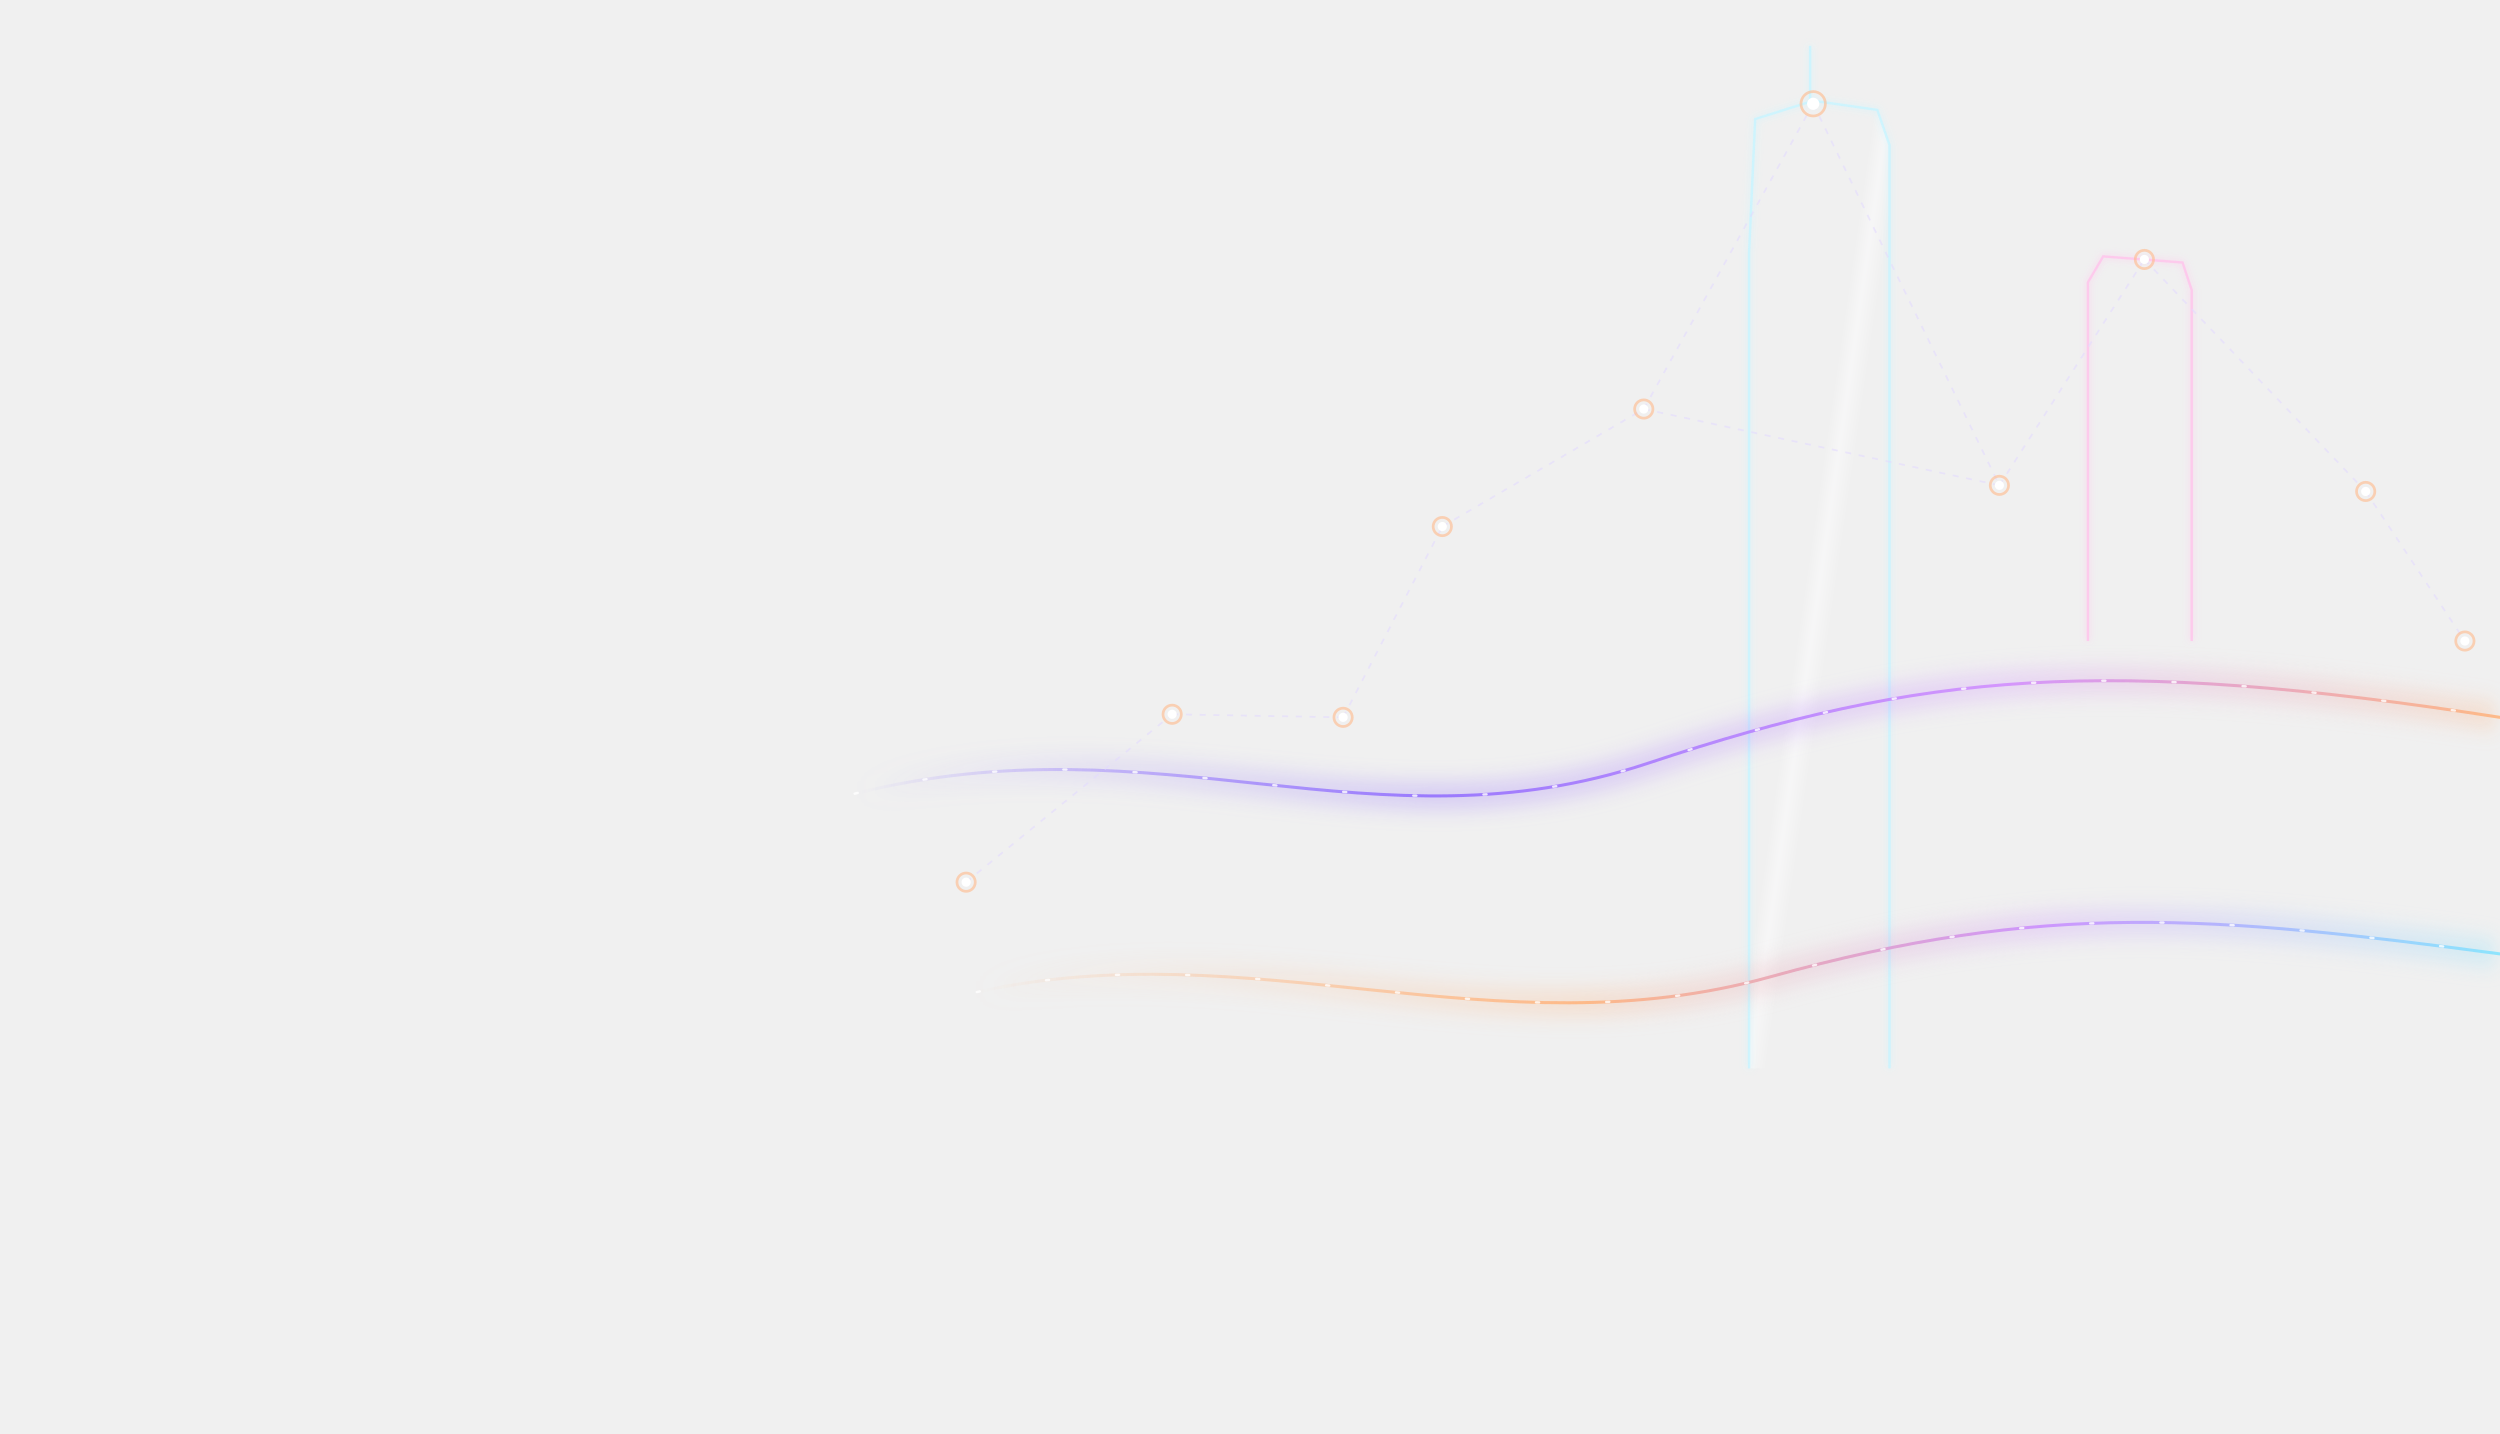
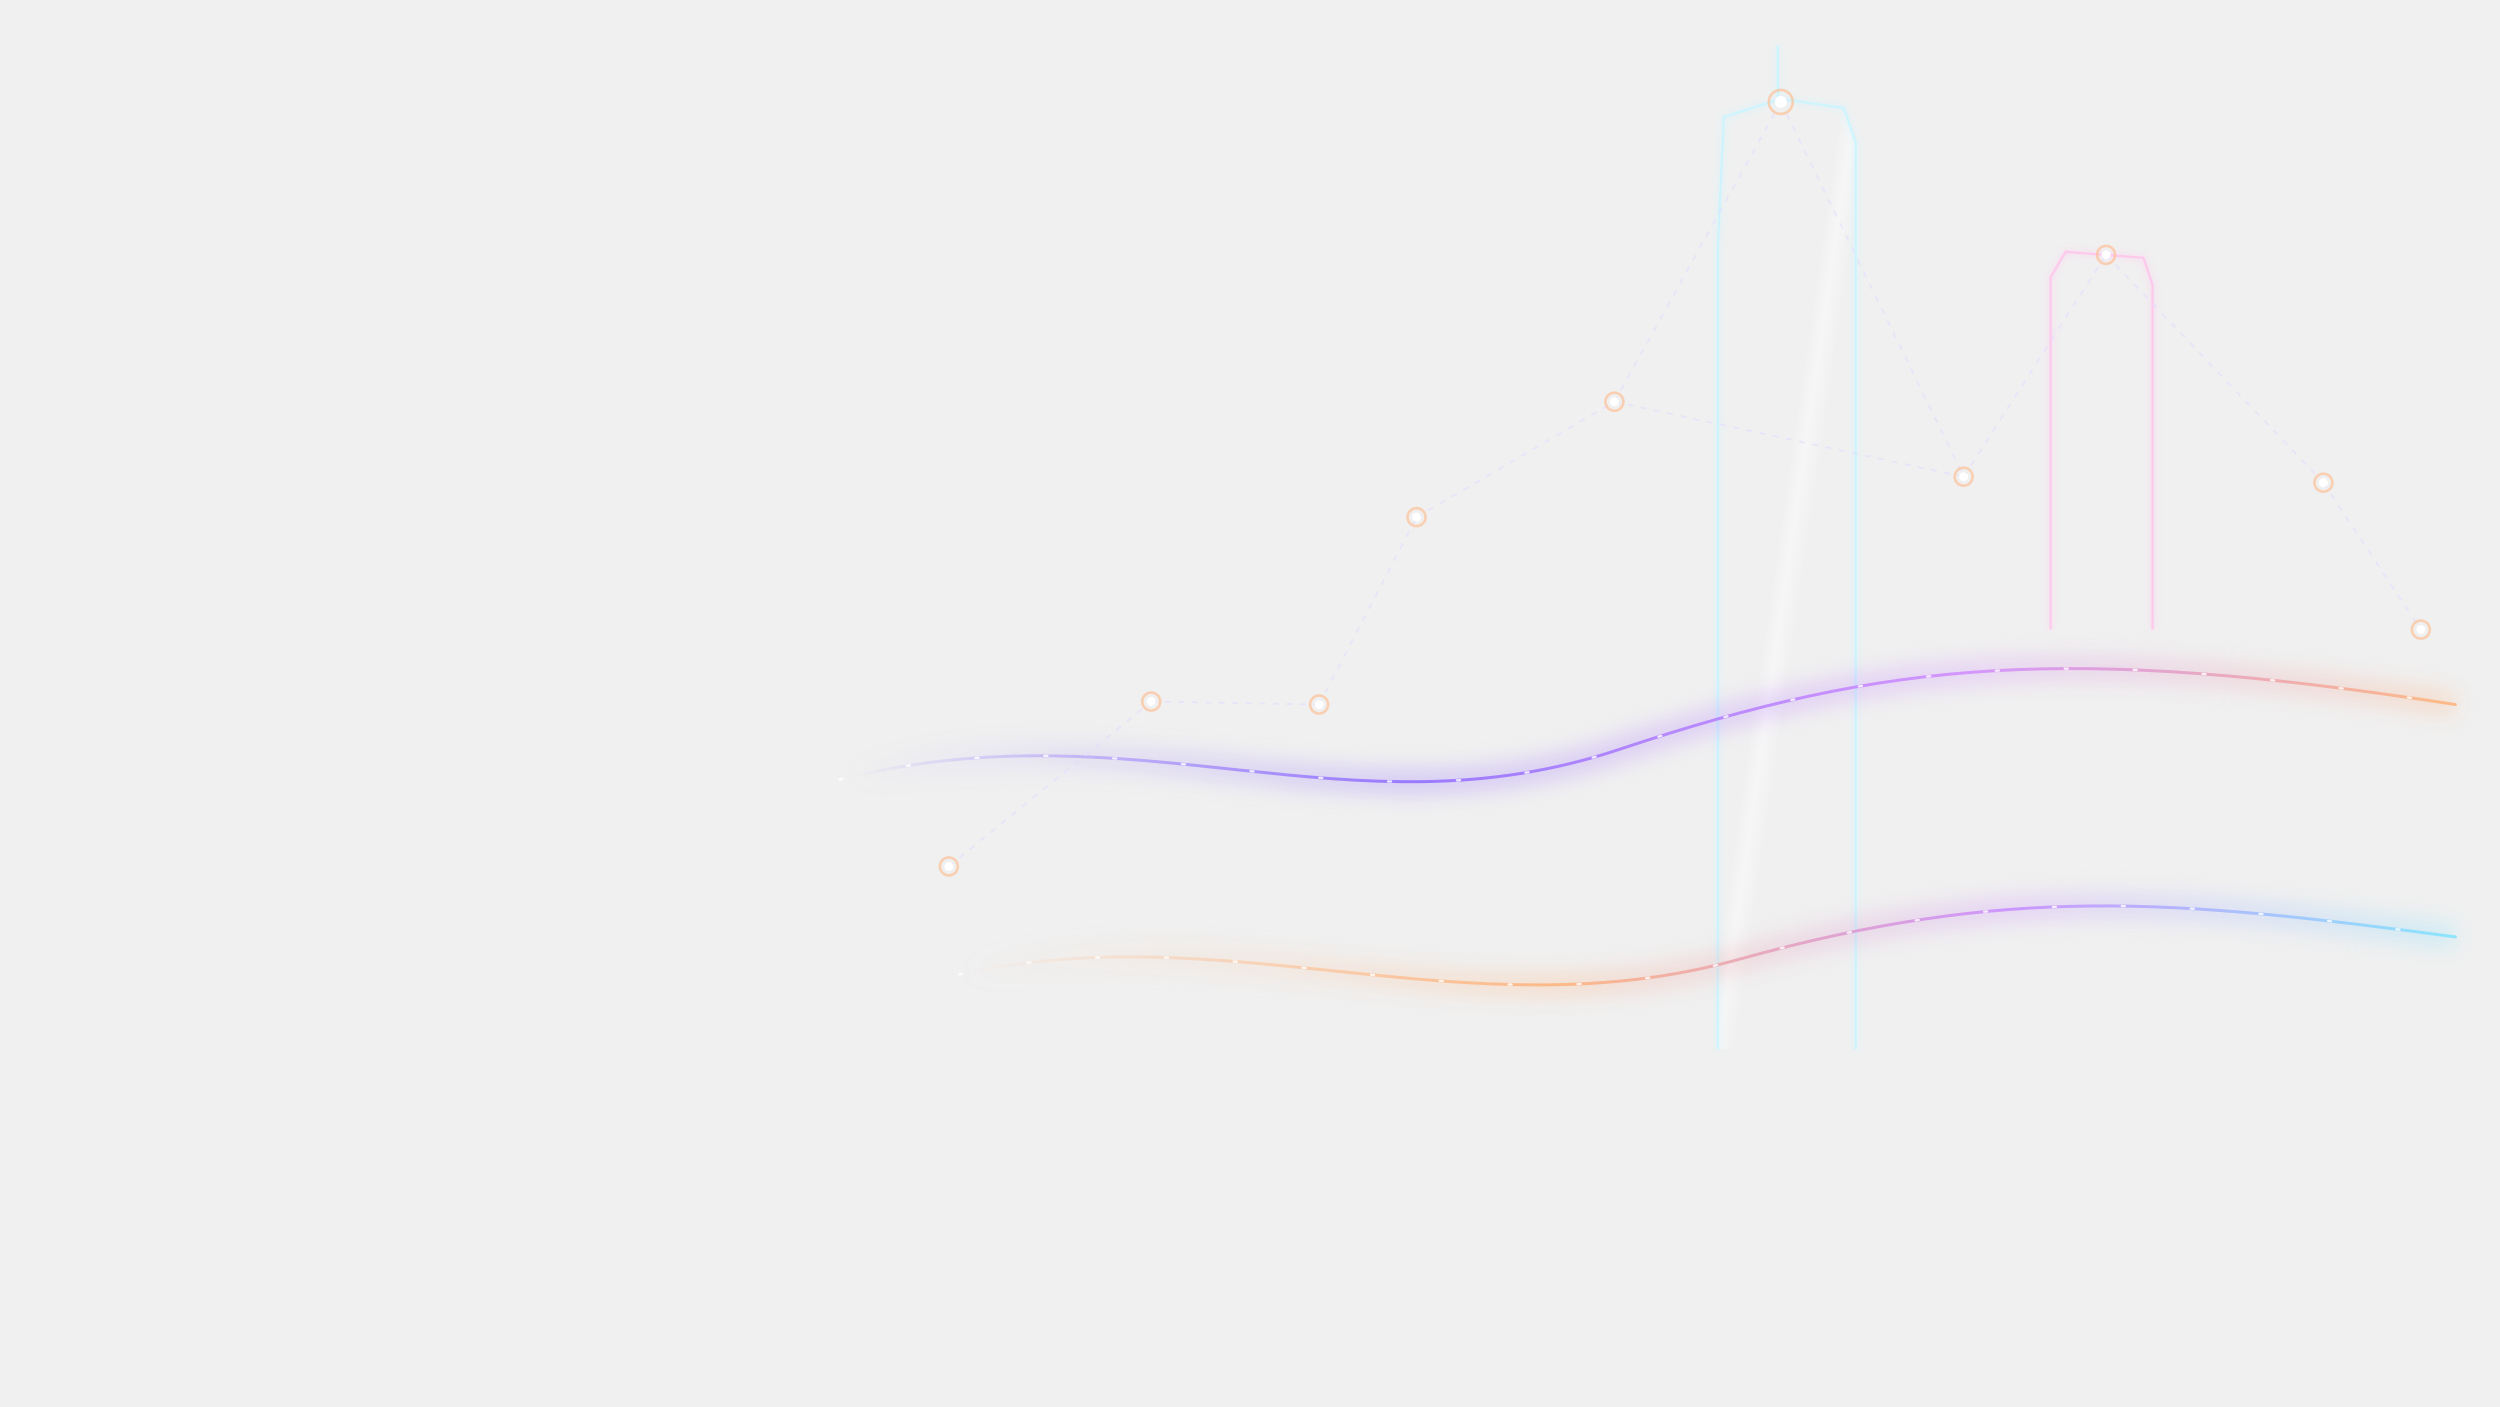
- <svg xmlns="http://www.w3.org/2000/svg" width="1638" height="939" viewBox="0 0 1638 939">
+ <svg xmlns="http://www.w3.org/2000/svg" width="1672" height="941" viewBox="0 0 1667.8 938.6">
  <defs>
    <linearGradient id="rib" x1="0" x2="1">
      <stop offset="0" stop-color="#7a5cff" stop-opacity="0" />
      <stop offset=".35" stop-color="#8f6bff" />
      <stop offset=".7" stop-color="#d08bff" />
      <stop offset="1" stop-color="#ffb27a" />
    </linearGradient>
    <linearGradient id="rib2" x1="0" x2="1">
      <stop offset="0" stop-color="#ffb27a" stop-opacity="0" />
      <stop offset=".4" stop-color="#ffb27a" />
      <stop offset=".7" stop-color="#c98bff" />
      <stop offset="1" stop-color="#7fe3ff" />
    </linearGradient>
    <linearGradient id="sheen" x1="0" y1="0" x2="1" y2="1">
      <stop offset="0" stop-color="#fff" stop-opacity="0" />
      <stop offset=".45" stop-color="#fff" stop-opacity="0" />
      <stop offset=".5" stop-color="#f3eaff" stop-opacity=".45" />
      <stop offset=".56" stop-color="#fff" stop-opacity="0" />
      <stop offset="1" stop-color="#fff" stop-opacity="0" />
    </linearGradient>
    <filter id="blur" x="-10%" y="-80%" width="120%" height="260%">
      <feGaussianBlur stdDeviation="7" />
    </filter>
    <filter id="soft" x="-50%" y="-50%" width="200%" height="200%">
      <feGaussianBlur stdDeviation="1.6" />
    </filter>
    <filter id="neon" x="-20%" y="-5%" width="140%" height="110%">
      <feGaussianBlur stdDeviation="2.4" result="b" />
      <feMerge>
        <feMergeNode in="b" />
        <feMergeNode in="SourceGraphic" />
      </feMerge>
    </filter>
  </defs>
  <style>
.glow{fill:none;stroke-width:16;opacity:.3;filter:url(#blur)}
.core{fill:none;stroke-width:2;stroke-linecap:round;opacity:.85}
.flow{fill:none;stroke:#fff;stroke-width:1.6;stroke-linecap:round;stroke-dasharray:2 44;opacity:.8;}
.edge{fill:none;stroke:#e2d9ff;stroke-width:1.2;stroke-opacity:.55;stroke-dasharray:4 5;}
.outline{fill:none;stroke:#c9f4ff;stroke-width:1.6;stroke-opacity:.85;filter:url(#neon)}
.ring{fill:none;stroke:#ffb98a;stroke-width:1.8;transform-box:fill-box;transform-origin:center;opacity:.6}
.dot{fill:#fff}
@keyframes flow{to{stroke-dashoffset:-460}}
@keyframes dash{to{stroke-dashoffset:-180}}
@keyframes ping{0%{transform:scale(.6);opacity:.9}80%,100%{transform:scale(2.8);opacity:0}}
</style>
  <polygon points="1146,165 1150,78 1188,66 1230,72 1238,95 1238,700 1146,700" fill="url(#sheen)" style="mix-blend-mode:screen" />
  <path class="outline" d="M1146 700 V165 L1150 78 L1188 66 L1230 72 L1238 95 V700 M1186 66 V30" />
  <path class="outline" d="M1368 420 V185 L1378 168 L1430 172 L1436 190 V420" style="stroke:#ffc6ec" />
  <path class="glow" stroke="url(#rib)" d="M560 520 C760 470 900 560 1080 500 S1380 430 1638 470" />
  <path id="r0" class="core" stroke="url(#rib)" d="M560 520 C760 470 900 560 1080 500 S1380 430 1638 470" />
  <path class="flow" d="M560 520 C760 470 900 560 1080 500 S1380 430 1638 470" />
  <path class="glow" stroke="url(#rib2)" d="M640 650 C820 610 980 690 1160 640 S1450 600 1638 625" />
  <path id="r1" class="core" stroke="url(#rib2)" d="M640 650 C820 610 980 690 1160 640 S1450 600 1638 625" />
  <path class="flow" d="M640 650 C820 610 980 690 1160 640 S1450 600 1638 625" />
  <path id="e0" class="edge" d="M633 578 L768 468" />
  <path id="e1" class="edge" d="M768 468 L880 470" />
  <path id="e2" class="edge" d="M880 470 L945 345" />
  <path id="e3" class="edge" d="M945 345 L1077 268" />
  <path id="e4" class="edge" d="M1077 268 L1188 68" />
  <path id="e5" class="edge" d="M1188 68 L1310 318" />
  <path id="e6" class="edge" d="M1310 318 L1405 170" />
  <path id="e7" class="edge" d="M1405 170 L1550 322" />
  <path id="e8" class="edge" d="M1550 322 L1615 420" />
  <path id="e9" class="edge" d="M1077 268 L1310 318" />
  <circle class="ring" cx="1188" cy="68" r="8" />
  <circle class="dot" cx="1188" cy="68" r="4.0" />
  <circle class="ring" cx="1077" cy="268" r="6" />
  <circle class="dot" cx="1077" cy="268" r="3.0" />
  <circle class="ring" cx="945" cy="345" r="6" />
  <circle class="dot" cx="945" cy="345" r="3.0" />
  <circle class="ring" cx="1405" cy="170" r="6" />
  <circle class="dot" cx="1405" cy="170" r="3.0" />
  <circle class="ring" cx="1310" cy="318" r="6" />
  <circle class="dot" cx="1310" cy="318" r="3.0" />
  <circle class="ring" cx="1550" cy="322" r="6" />
  <circle class="dot" cx="1550" cy="322" r="3.0" />
  <circle class="ring" cx="768" cy="468" r="6" />
  <circle class="dot" cx="768" cy="468" r="3.0" />
  <circle class="ring" cx="880" cy="470" r="6" />
  <circle class="dot" cx="880" cy="470" r="3.0" />
  <circle class="ring" cx="633" cy="578" r="6" />
  <circle class="dot" cx="633" cy="578" r="3.0" />
  <circle class="ring" cx="1615" cy="420" r="6" />
  <circle class="dot" cx="1615" cy="420" r="3.0" />
</svg>
